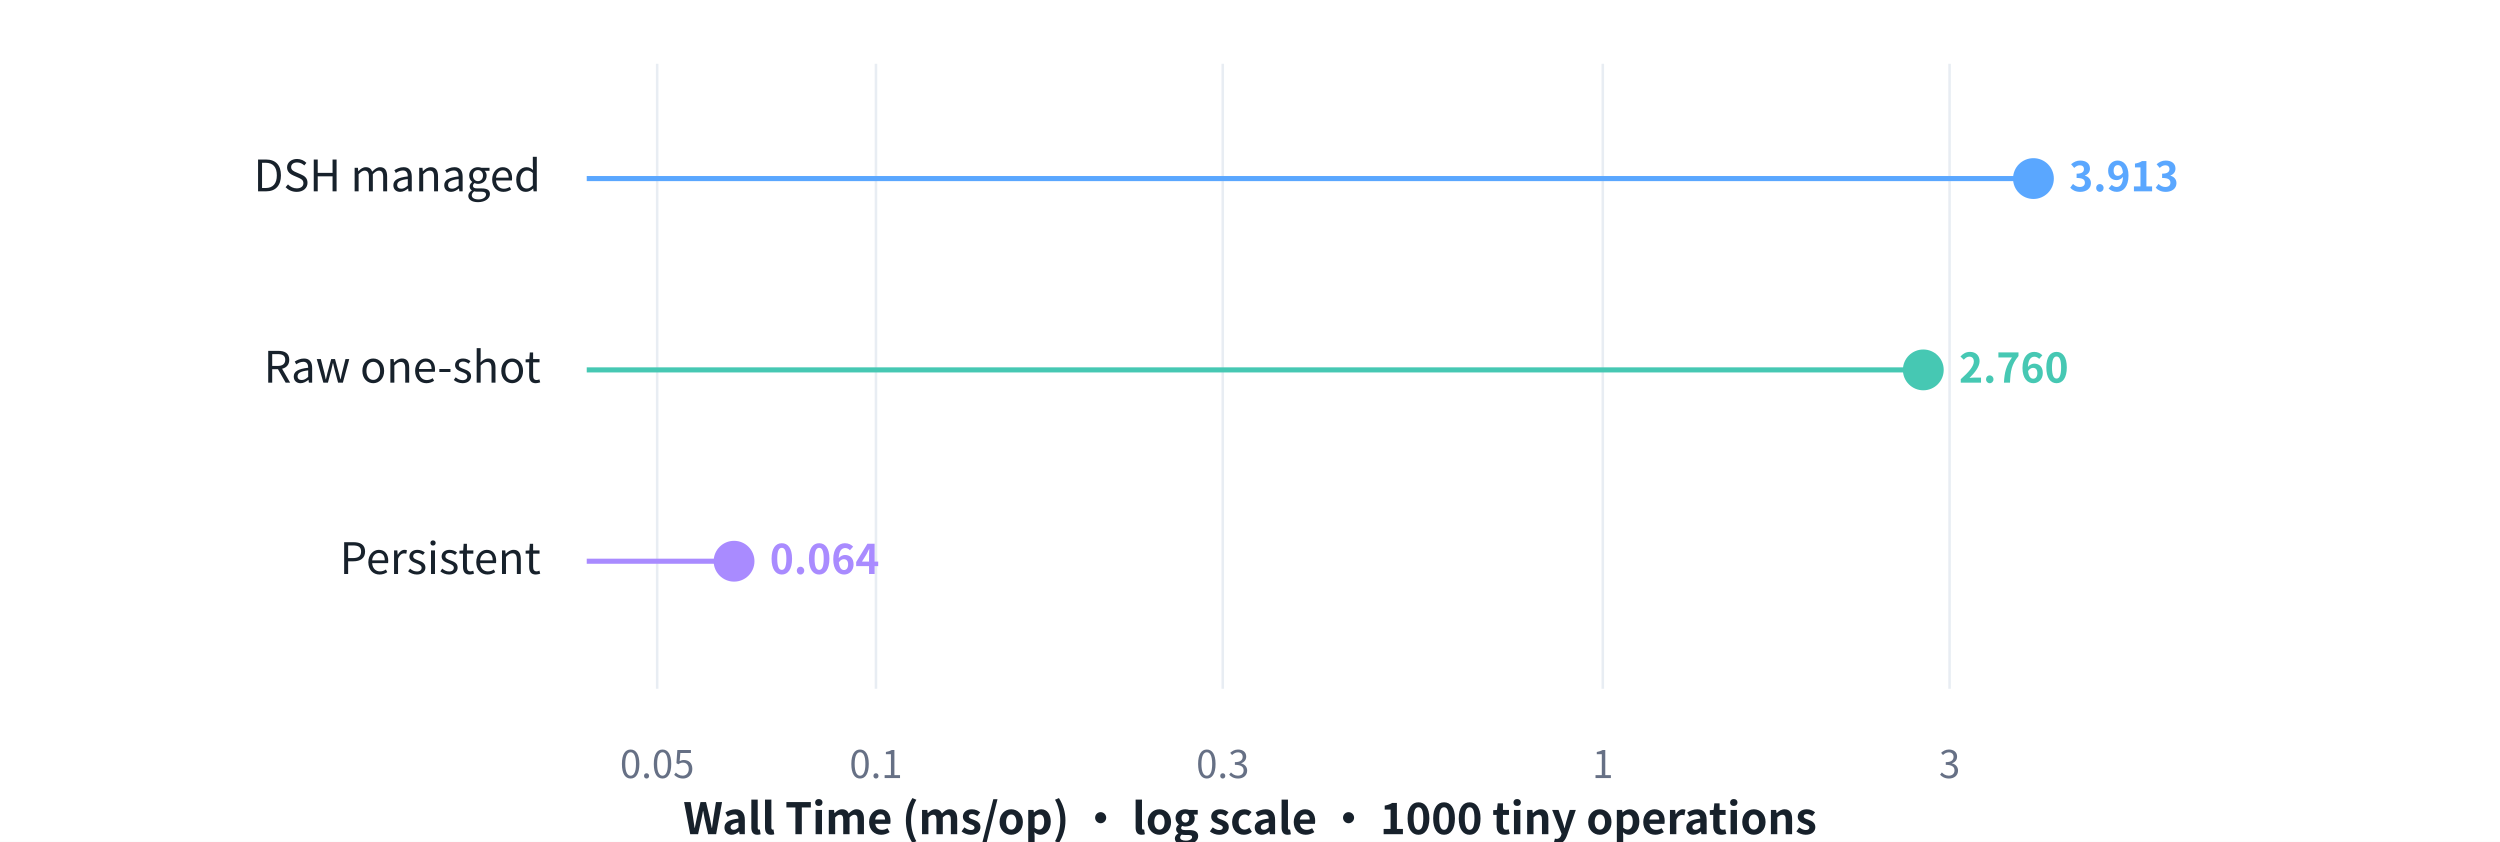
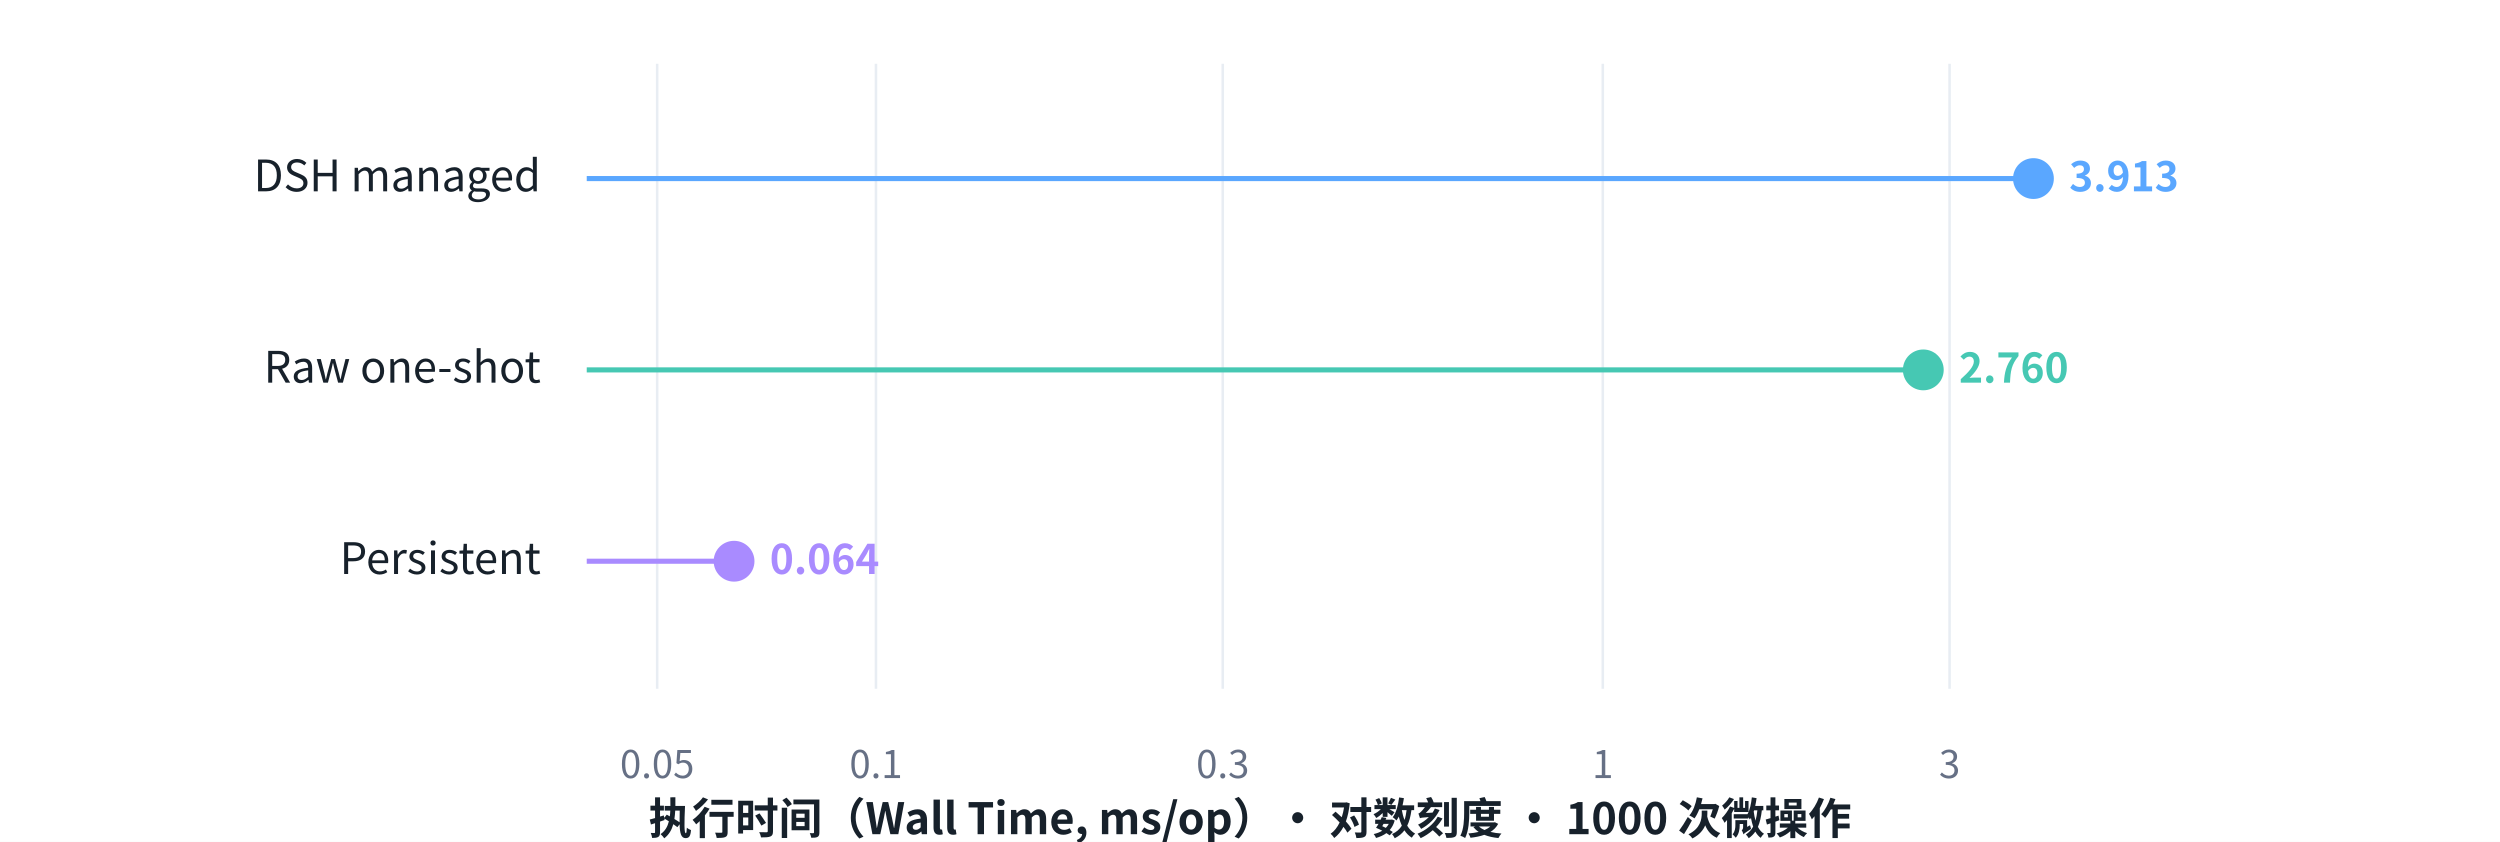
<svg xmlns="http://www.w3.org/2000/svg" viewBox="0 0 980 330" role="img" data-benchmark="C4" data-series-count="3">
  <rect width="980" height="330" fill="#FFFFFF" />
  <defs>
    <marker id="arrow" viewBox="0 0 10 10" refX="8" refY="5" markerWidth="7" markerHeight="7" orient="auto-start-reverse">
      <path d="M 0 0 L 10 5 L 0 10 z" fill="#64748B" />
    </marker>
  </defs>
  <line x1="257.611" y1="25" x2="257.611" y2="270" stroke="#E8EDF3" />
  <text x="257.611" y="305" fill="#667085" font-size="15" font-weight="400" text-anchor="middle" font-family="'Noto Sans CJK SC','PingFang SC','Microsoft YaHei','Segoe UI',system-ui,sans-serif">0.05</text>
  <line x1="343.379" y1="25" x2="343.379" y2="270" stroke="#E8EDF3" />
  <text x="343.379" y="305" fill="#667085" font-size="15" font-weight="400" text-anchor="middle" font-family="'Noto Sans CJK SC','PingFang SC','Microsoft YaHei','Segoe UI',system-ui,sans-serif">0.1</text>
  <line x1="479.318" y1="25" x2="479.318" y2="270" stroke="#E8EDF3" />
  <text x="479.318" y="305" fill="#667085" font-size="15" font-weight="400" text-anchor="middle" font-family="'Noto Sans CJK SC','PingFang SC','Microsoft YaHei','Segoe UI',system-ui,sans-serif">0.3</text>
  <line x1="628.293" y1="25" x2="628.293" y2="270" stroke="#E8EDF3" />
  <text x="628.293" y="305" fill="#667085" font-size="15" font-weight="400" text-anchor="middle" font-family="'Noto Sans CJK SC','PingFang SC','Microsoft YaHei','Segoe UI',system-ui,sans-serif">1</text>
  <line x1="764.232" y1="25" x2="764.232" y2="270" stroke="#E8EDF3" />
  <text x="764.232" y="305" fill="#667085" font-size="15" font-weight="400" text-anchor="middle" font-family="'Noto Sans CJK SC','PingFang SC','Microsoft YaHei','Segoe UI',system-ui,sans-serif">3</text>
  <text x="212" y="75" fill="#17212B" font-size="17" font-weight="400" text-anchor="end" font-family="'Noto Sans CJK SC','PingFang SC','Microsoft YaHei','Segoe UI',system-ui,sans-serif">DSH managed</text>
  <line x1="230.0" y1="70" x2="797.106" y2="70" stroke="#5aa7ff" stroke-width="2" />
  <circle cx="797.106" cy="70" r="8" fill="#5aa7ff" />
  <text x="811.106" y="75" fill="#5aa7ff" font-size="16" font-weight="700" text-anchor="start" font-family="'Noto Sans CJK SC','PingFang SC','Microsoft YaHei','Segoe UI',system-ui,sans-serif">3.913</text>
  <text x="212" y="150" fill="#17212B" font-size="17" font-weight="400" text-anchor="end" font-family="'Noto Sans CJK SC','PingFang SC','Microsoft YaHei','Segoe UI',system-ui,sans-serif">Raw one-shot</text>
  <line x1="230.0" y1="145" x2="753.935" y2="145" stroke="#46c8b3" stroke-width="2" />
  <circle cx="753.935" cy="145" r="8" fill="#46c8b3" />
  <text x="767.935" y="150" fill="#46c8b3" font-size="16" font-weight="700" text-anchor="start" font-family="'Noto Sans CJK SC','PingFang SC','Microsoft YaHei','Segoe UI',system-ui,sans-serif">2.760</text>
  <text x="212" y="225" fill="#17212B" font-size="17" font-weight="400" text-anchor="end" font-family="'Noto Sans CJK SC','PingFang SC','Microsoft YaHei','Segoe UI',system-ui,sans-serif">Persistent</text>
  <line x1="230.0" y1="220" x2="287.752" y2="220" stroke="#a98bff" stroke-width="2" />
  <circle cx="287.752" cy="220" r="8" fill="#a98bff" />
  <text x="301.752" y="225" fill="#a98bff" font-size="16" font-weight="700" text-anchor="start" font-family="'Noto Sans CJK SC','PingFang SC','Microsoft YaHei','Segoe UI',system-ui,sans-serif">0.064</text>
-   <text x="490" y="327" fill="#17212B" font-size="17" font-weight="700" text-anchor="middle" font-family="'Noto Sans CJK SC','PingFang SC','Microsoft YaHei','Segoe UI',system-ui,sans-serif">Wall Time (ms/op) · log scale · 1000 tiny operations</text>
+   <text x="490" y="327" fill="#17212B" font-size="17" font-weight="700" text-anchor="middle" font-family="'Noto Sans CJK SC','PingFang SC','Microsoft YaHei','Segoe UI',system-ui,sans-serif">执行时间（Wall Time, ms/op）· 对数刻度 · 1000 次微操作</text>
</svg>
